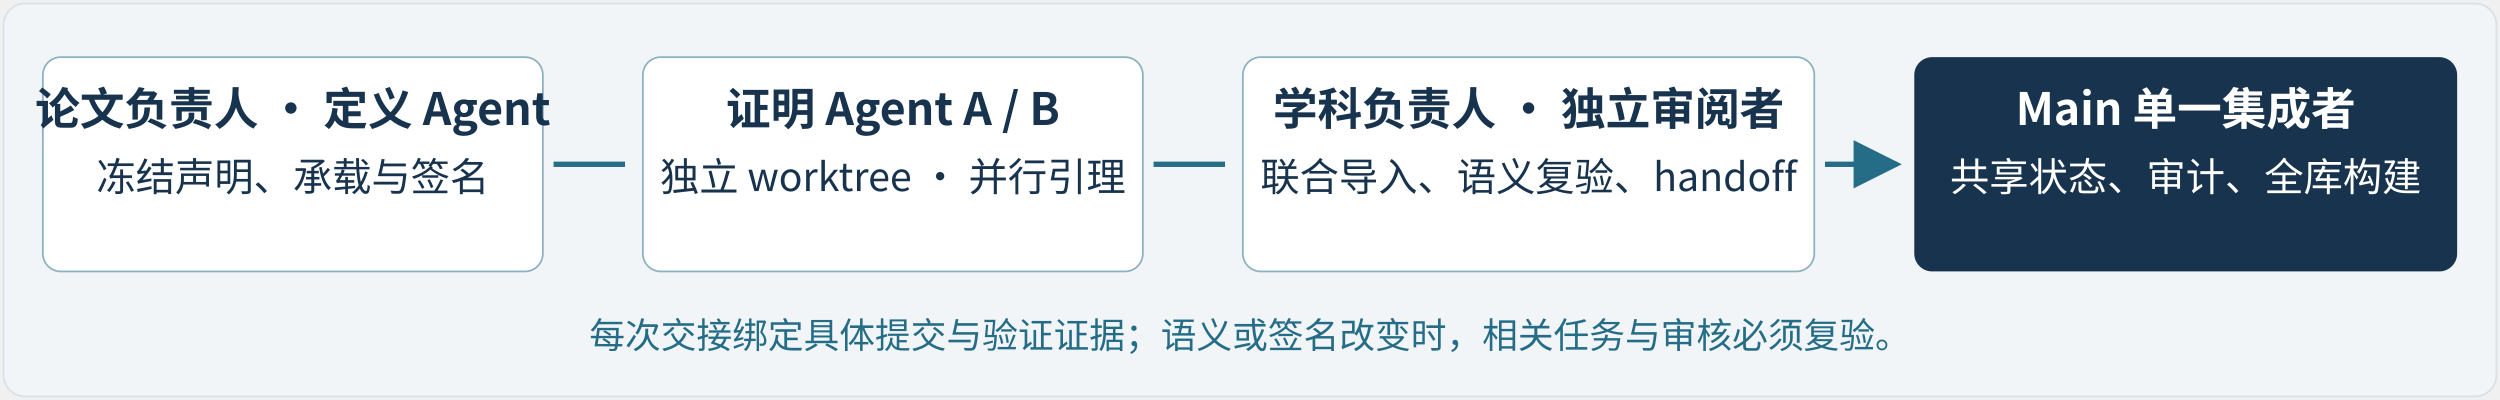
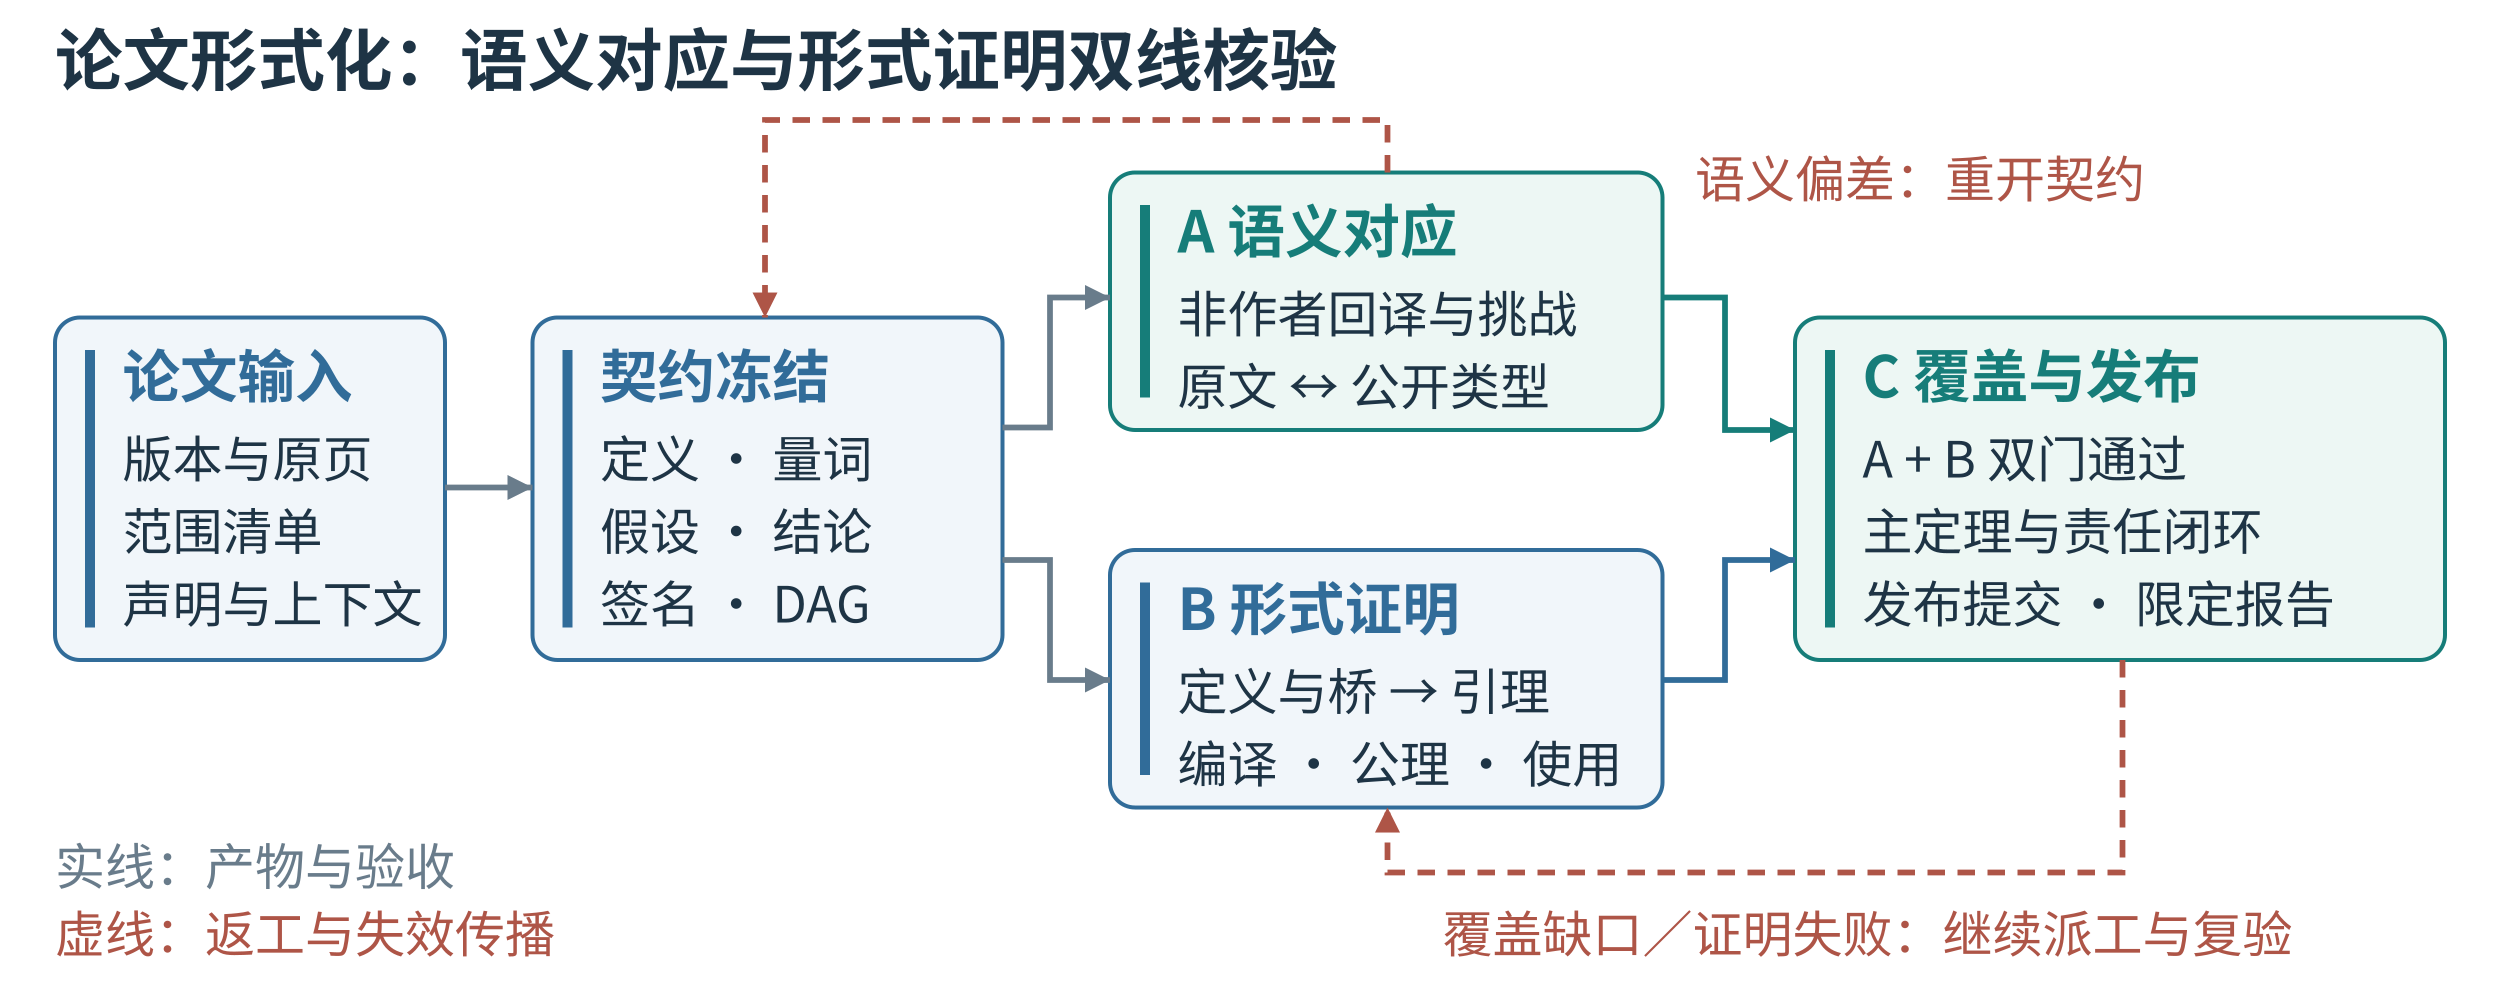
- <svg xmlns="http://www.w3.org/2000/svg" width="1400" height="224" viewBox="0 0 1400 224">
+ <svg xmlns="http://www.w3.org/2000/svg" width="1000" height="396" viewBox="0 0 1000 396" role="img">
  <defs>
-     <marker id="arrow" markerWidth="9" markerHeight="9" refX="8" refY="4.5" orient="auto">
-       <path d="M0 0 L9 4.5 L0 9" fill="#256d86" />
+     <marker id="arrow" viewBox="0 0 10 10" refX="9" refY="5" markerWidth="8" markerHeight="8" orient="auto-start-reverse">
+       <path d="M 0 0 L 10 5 L 0 10 z" fill="context-stroke" />
    </marker>
-     <style>text{font-family:'Noto Sans CJK SC',sans-serif;fill:#18334d} .title{font-size:25px;font-weight:600} .detail{font-size:22px} .note{font-size:20px;fill:#256d86}</style>
  </defs>
-   <rect x="2" y="2" width="1396" height="220" rx="12" fill="#f2f5f8" stroke="#d8e1e8" />
-   <rect x="24" y="32" width="280" height="120" rx="10" fill="white" stroke="#8cb2c2" />
-   <text x="164" y="70" text-anchor="middle" class="title">论文负责人 · 定义 Agent</text>
-   <text x="164" y="107" text-anchor="middle" class="detail">冻结声明、承载与签名</text>
-   <rect x="360" y="32" width="280" height="120" rx="10" fill="white" stroke="#8cb2c2" />
-   <text x="500" y="70" text-anchor="middle" class="title">证明 Agent A / B</text>
-   <text x="500" y="107" text-anchor="middle" class="detail">独立 worktree · 并行引理</text>
-   <rect x="696" y="32" width="320" height="120" rx="10" fill="white" stroke="#8cb2c2" />
-   <text x="856" y="70" text-anchor="middle" class="title">学科负责人 · 独立审阅者</text>
-   <text x="856" y="107" text-anchor="middle" class="detail">联合导入、语义复验、handoff</text>
-   <rect x="1072" y="32" width="304" height="120" rx="10" fill="#18334d" />
-   <text x="1224" y="70" text-anchor="middle" class="title" style="fill:white">Main 单一集成者</text>
-   <text x="1224" y="107" text-anchor="middle" class="detail" style="fill:white">共享状态、审计、全库构建</text>
-   <path d="M310 92 H350 M646 92 H686 M1022 92 H1062" fill="none" stroke="#256d86" stroke-width="3" marker-end="url(#arrow)" />
-   <text x="700" y="195" text-anchor="middle" class="note">每次交接绑定具体提交与验证证据；语义或签名改变时，相关任务与审核必须复验。</text>
+   <rect width="1000" height="396" fill="white" />
+   <text x="22" y="34" font-family="Noto Sans CJK SC, sans-serif" font-size="27" font-weight="700" fill="#1E3445" text-anchor="start">论文形式化：语义对应与形式证明双线核验</text>
+   <rect x="22" y="127" width="156" height="137" rx="10" fill="#F1F6FA" stroke="#316C99" stroke-width="1.6" />
+   <path d="M36 140 V251" stroke="#316C99" stroke-width="4" />
+   <text x="49" y="159" font-family="Noto Sans CJK SC, sans-serif" font-size="23" font-weight="700" fill="#316C99" text-anchor="start">论文输入</text>
+   <text x="49" y="191" font-family="Noto Sans CJK SC, sans-serif" font-size="20" font-weight="400" fill="#1E3445" text-anchor="start">版本与原页</text>
+   <text x="49" y="220" font-family="Noto Sans CJK SC, sans-serif" font-size="20" font-weight="400" fill="#1E3445" text-anchor="start">范围清单</text>
+   <text x="49" y="249" font-family="Noto Sans CJK SC, sans-serif" font-size="20" font-weight="400" fill="#1E3445" text-anchor="start">声明与上下文</text>
+   <rect x="213" y="127" width="188" height="137" rx="10" fill="#F1F6FA" stroke="#316C99" stroke-width="1.6" />
+   <path d="M227 140 V251" stroke="#316C99" stroke-width="4" />
+   <text x="240" y="159" font-family="Noto Sans CJK SC, sans-serif" font-size="23" font-weight="700" fill="#316C99" text-anchor="start">契约冻结</text>
+   <text x="240" y="191" font-family="Noto Sans CJK SC, sans-serif" font-size="20" font-weight="400" fill="#1E3445" text-anchor="start">定义 · 量词</text>
+   <text x="240" y="220" font-family="Noto Sans CJK SC, sans-serif" font-size="20" font-weight="400" fill="#1E3445" text-anchor="start">假设 · 结论</text>
+   <text x="240" y="249" font-family="Noto Sans CJK SC, sans-serif" font-size="20" font-weight="400" fill="#1E3445" text-anchor="start">签名 · DAG</text>
+   <rect x="444" y="69" width="221" height="103" rx="10" fill="#EDF7F4" stroke="#167D79" stroke-width="1.6" />
+   <path d="M458 82 V159" stroke="#167D79" stroke-width="4" />
+   <text x="471" y="101" font-family="Noto Sans CJK SC, sans-serif" font-size="23" font-weight="700" fill="#167D79" text-anchor="start">A  语义对应</text>
+   <text x="471" y="133" font-family="Noto Sans CJK SC, sans-serif" font-size="20" font-weight="400" fill="#1E3445" text-anchor="start">非作者回译与挑战</text>
+   <text x="471" y="162" font-family="Noto Sans CJK SC, sans-serif" font-size="20" font-weight="400" fill="#1E3445" text-anchor="start">原文 ↔ 公开类型</text>
+   <rect x="444" y="220" width="221" height="103" rx="10" fill="#F1F6FA" stroke="#316C99" stroke-width="1.6" />
+   <path d="M458 233 V310" stroke="#316C99" stroke-width="4" />
+   <text x="471" y="252" font-family="Noto Sans CJK SC, sans-serif" font-size="23" font-weight="700" fill="#316C99" text-anchor="start">B  形式证明</text>
+   <text x="471" y="284" font-family="Noto Sans CJK SC, sans-serif" font-size="20" font-weight="400" fill="#1E3445" text-anchor="start">定义与桥 → 引理</text>
+   <text x="471" y="313" font-family="Noto Sans CJK SC, sans-serif" font-size="20" font-weight="400" fill="#1E3445" text-anchor="start">编译 · 公理 · 使用</text>
+   <rect x="718" y="127" width="260" height="137" rx="10" fill="#EDF7F4" stroke="#167D79" stroke-width="1.6" />
+   <path d="M732 140 V251" stroke="#167D79" stroke-width="4" />
+   <text x="745" y="159" font-family="Noto Sans CJK SC, sans-serif" font-size="23" font-weight="700" fill="#167D79" text-anchor="start">C  覆盖与发布</text>
+   <text x="745" y="191" font-family="Noto Sans CJK SC, sans-serif" font-size="20" font-weight="400" fill="#1E3445" text-anchor="start">A + B 双门通过</text>
+   <text x="745" y="220" font-family="Noto Sans CJK SC, sans-serif" font-size="20" font-weight="400" fill="#1E3445" text-anchor="start">主定理与责任闭环</text>
+   <text x="745" y="249" font-family="Noto Sans CJK SC, sans-serif" font-size="20" font-weight="400" fill="#1E3445" text-anchor="start">发布提交 · 限定报告</text>
+   <path d="M 178 195 L 213 195" fill="none" stroke="#697C8B" stroke-width="2.3" />
+   <polygon points="213.0,195.0 203.0,190.0 203.0,200.0" fill="#697C8B" />
+   <path d="M 401 171 L 420 171 L 420 119 L 444 119" fill="none" stroke="#697C8B" stroke-width="2.3" />
+   <polygon points="444.0,119.0 434.0,114.0 434.0,124.0" fill="#697C8B" />
+   <path d="M 401 224 L 420 224 L 420 272 L 444 272" fill="none" stroke="#697C8B" stroke-width="2.3" />
+   <polygon points="444.0,272.0 434.0,267.0 434.0,277.0" fill="#697C8B" />
+   <path d="M 665 119 L 690 119 L 690 172 L 718 172" fill="none" stroke="#167D79" stroke-width="2.3" />
+   <polygon points="718.0,172.0 708.0,167.0 708.0,177.0" fill="#167D79" />
+   <path d="M 665 272 L 690 272 L 690 224 L 718 224" fill="none" stroke="#316C99" stroke-width="2.3" />
+   <polygon points="718.0,224.0 708.0,219.0 708.0,229.0" fill="#316C99" />
+   <path d="M 555 69 L 555 48 L 306 48 L 306 127" fill="none" stroke="#AE5547" stroke-width="2.3" stroke-dasharray="7 5" />
+   <polygon points="306.0,127.0 301.0,117.0 311.0,117.0" fill="#AE5547" />
+   <text x="768" y="79" font-family="Noto Sans CJK SC, sans-serif" font-size="20" font-weight="400" fill="#AE5547" text-anchor="middle">语义偏差：重开契约</text>
+   <path d="M 849 264 L 849 349 L 555 349 L 555 323" fill="none" stroke="#AE5547" stroke-width="2.3" stroke-dasharray="7 5" />
+   <polygon points="555.0,323.0 550.0,333.0 560.0,333.0" fill="#AE5547" />
+   <text x="747" y="381" font-family="Noto Sans CJK SC, sans-serif" font-size="20" font-weight="400" fill="#AE5547" text-anchor="middle">覆盖缺口／证明失败：继续派工与复验</text>
+   <text x="22" y="354" font-family="Noto Sans CJK SC, sans-serif" font-size="20" font-weight="400" fill="#697C8B" text-anchor="start">实线：产物与验收</text>
+   <text x="22" y="381" font-family="Noto Sans CJK SC, sans-serif" font-size="20" font-weight="400" fill="#AE5547" text-anchor="start">虚线：返工与失效传播</text>
</svg>
